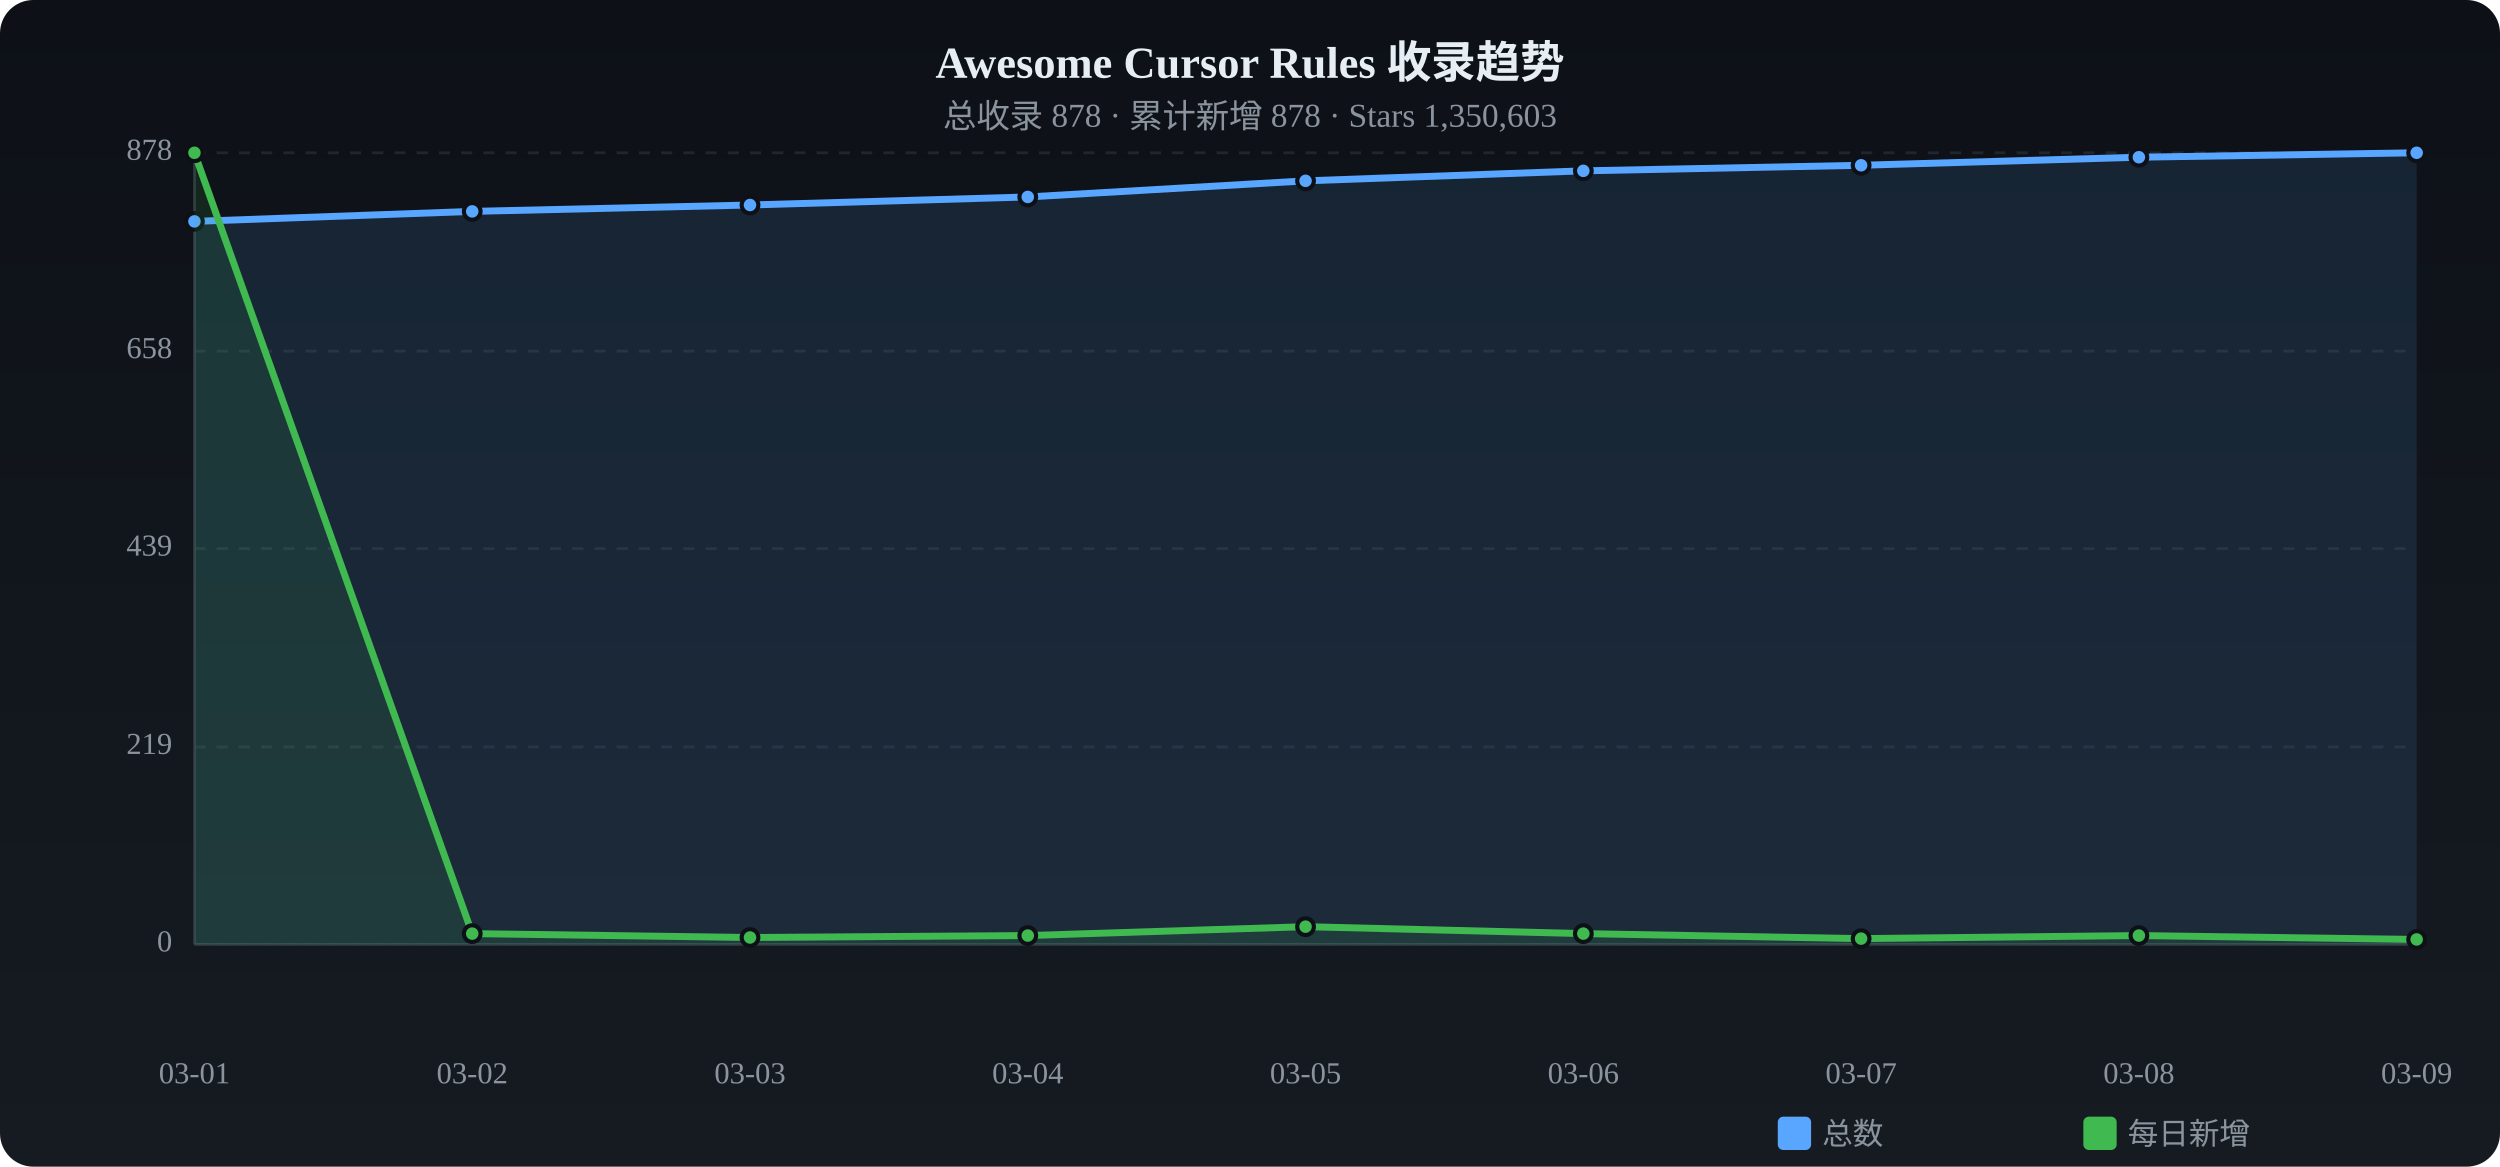
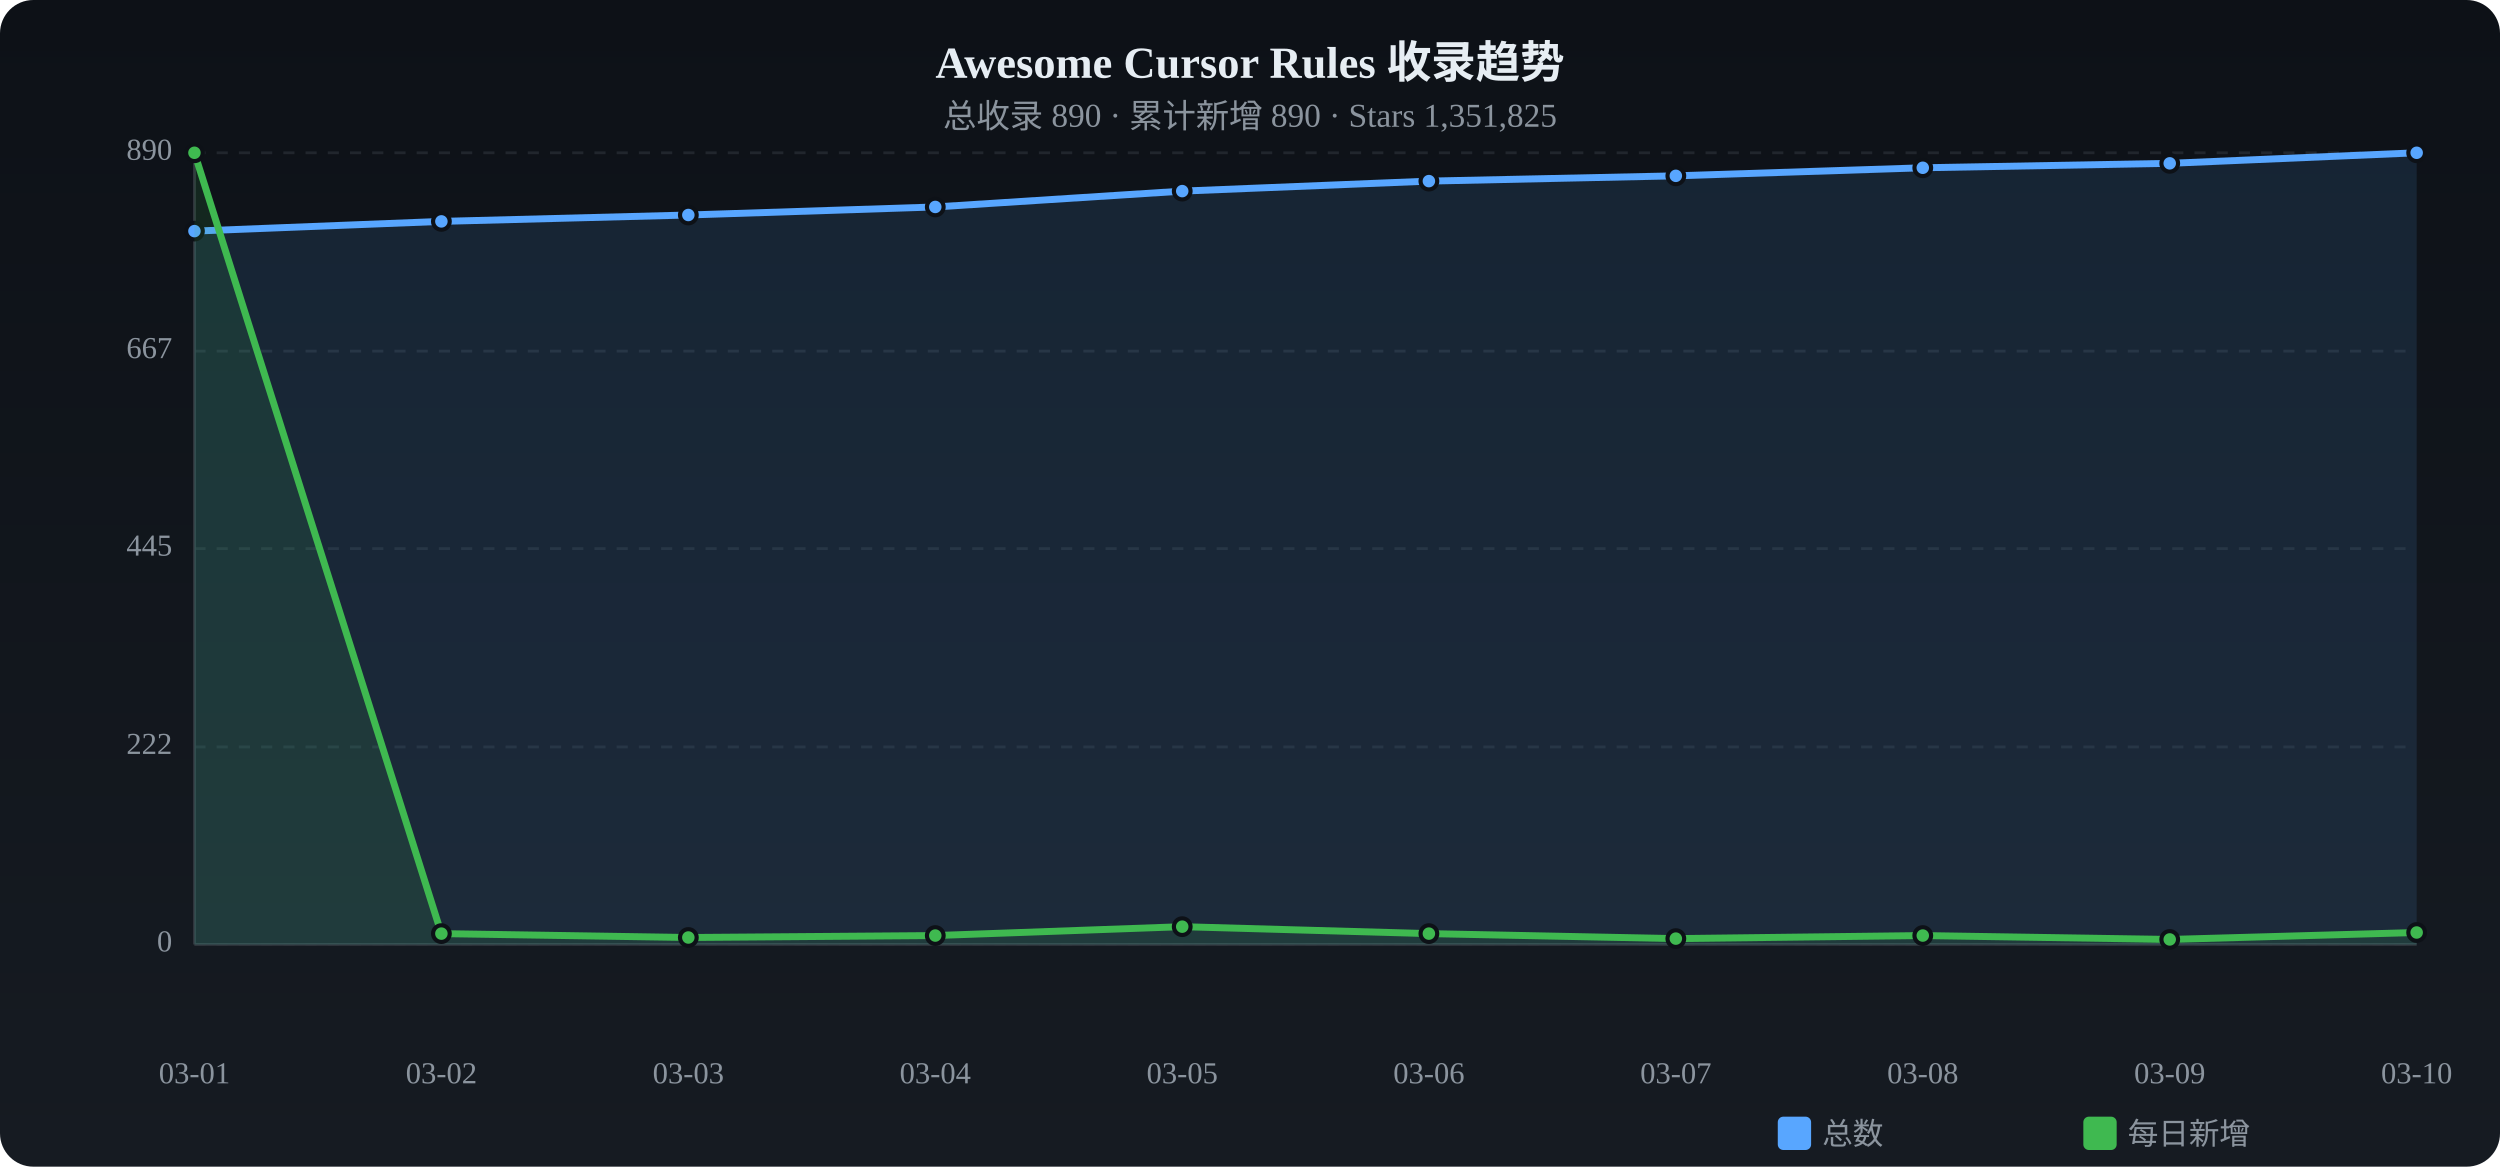
<svg xmlns="http://www.w3.org/2000/svg" viewBox="0 0 900 420" width="900" height="420">
  <defs>
    <linearGradient id="tbg" x1="0%" y1="0%" x2="0%" y2="100%">
      <stop offset="0%" stop-color="#0d1117" />
      <stop offset="100%" stop-color="#161b22" />
    </linearGradient>
  </defs>
  <rect width="900" height="420" rx="12" fill="url(#tbg)" />
  <text x="450.0" y="28" text-anchor="middle" fill="#e6edf3" font-size="16" font-weight="bold">Awesome Cursor Rules 收录趋势</text>
-   <text x="450.0" y="46" text-anchor="middle" fill="#8b949e" font-size="12">总收录 878 · 累计新增 878 · Stars 1,350,603</text>
+   <text x="450.0" y="46" text-anchor="middle" fill="#8b949e" font-size="12">总收录 890 · 累计新增 890 · Stars 1,351,825</text>
  <text x="62" y="340.0" text-anchor="end" fill="#8b949e" font-size="11" dominant-baseline="middle">0</text>
  <line x1="70" y1="340.0" x2="870" y2="340.0" stroke="#21262d" stroke-dasharray="4 4" />
-   <text x="62" y="268.9" text-anchor="end" fill="#8b949e" font-size="11" dominant-baseline="middle">219</text>
+   <text x="62" y="268.9" text-anchor="end" fill="#8b949e" font-size="11" dominant-baseline="middle">222</text>
  <line x1="70" y1="268.9" x2="870" y2="268.9" stroke="#21262d" stroke-dasharray="4 4" />
-   <text x="62" y="197.5" text-anchor="end" fill="#8b949e" font-size="11" dominant-baseline="middle">439</text>
+   <text x="62" y="197.5" text-anchor="end" fill="#8b949e" font-size="11" dominant-baseline="middle">445</text>
  <line x1="70" y1="197.5" x2="870" y2="197.5" stroke="#21262d" stroke-dasharray="4 4" />
-   <text x="62" y="126.4" text-anchor="end" fill="#8b949e" font-size="11" dominant-baseline="middle">658</text>
+   <text x="62" y="126.4" text-anchor="end" fill="#8b949e" font-size="11" dominant-baseline="middle">667</text>
  <line x1="70" y1="126.4" x2="870" y2="126.4" stroke="#21262d" stroke-dasharray="4 4" />
-   <text x="62" y="55.0" text-anchor="end" fill="#8b949e" font-size="11" dominant-baseline="middle">878</text>
+   <text x="62" y="55.0" text-anchor="end" fill="#8b949e" font-size="11" dominant-baseline="middle">890</text>
  <line x1="70" y1="55.0" x2="870" y2="55.0" stroke="#21262d" stroke-dasharray="4 4" />
  <line x1="70" y1="55" x2="70" y2="340" stroke="#30363d" />
  <line x1="70" y1="340" x2="870" y2="340" stroke="#30363d" />
-   <path d="M70.0,79.7 L170.0,76.1 L270.0,73.8 L370.0,70.9 L470.0,65.1 L570.0,61.5 L670.0,59.5 L770.0,56.6 L870.0,55.0 L870.0,340 L70.0,340 Z" fill="#58a6ff" opacity="0.12" />
-   <polyline points="70.0,79.7 170.0,76.1 270.0,73.8 370.0,70.9 470.0,65.1 570.0,61.5 670.0,59.5 770.0,56.6 870.0,55.0" fill="none" stroke="#58a6ff" stroke-width="2.5" stroke-linecap="round" stroke-linejoin="round" />
-   <circle cx="70.0" cy="79.7" r="3" fill="#58a6ff" stroke="#0d1117" stroke-width="1.5" />
-   <circle cx="170.0" cy="76.1" r="3" fill="#58a6ff" stroke="#0d1117" stroke-width="1.5" />
-   <circle cx="270.0" cy="73.8" r="3" fill="#58a6ff" stroke="#0d1117" stroke-width="1.5" />
-   <circle cx="370.0" cy="70.9" r="3" fill="#58a6ff" stroke="#0d1117" stroke-width="1.5" />
-   <circle cx="470.0" cy="65.1" r="3" fill="#58a6ff" stroke="#0d1117" stroke-width="1.5" />
-   <circle cx="570.0" cy="61.5" r="3" fill="#58a6ff" stroke="#0d1117" stroke-width="1.5" />
-   <circle cx="670.0" cy="59.5" r="3" fill="#58a6ff" stroke="#0d1117" stroke-width="1.5" />
-   <circle cx="770.0" cy="56.6" r="3" fill="#58a6ff" stroke="#0d1117" stroke-width="1.5" />
+   <path d="M70.0,83.2 L158.9,79.7 L247.8,77.4 L336.7,74.5 L425.6,68.8 L514.4,65.2 L603.3,63.3 L692.2,60.4 L781.1,58.8 L870.0,55.0 L870.0,340 L70.0,340 Z" fill="#58a6ff" opacity="0.12" />
+   <polyline points="70.0,83.2 158.9,79.7 247.8,77.4 336.7,74.5 425.6,68.8 514.4,65.2 603.3,63.3 692.2,60.4 781.1,58.8 870.0,55.0" fill="none" stroke="#58a6ff" stroke-width="2.5" stroke-linecap="round" stroke-linejoin="round" />
+   <circle cx="70.0" cy="83.2" r="3" fill="#58a6ff" stroke="#0d1117" stroke-width="1.5" />
+   <circle cx="158.9" cy="79.7" r="3" fill="#58a6ff" stroke="#0d1117" stroke-width="1.5" />
+   <circle cx="247.8" cy="77.4" r="3" fill="#58a6ff" stroke="#0d1117" stroke-width="1.5" />
+   <circle cx="336.7" cy="74.5" r="3" fill="#58a6ff" stroke="#0d1117" stroke-width="1.5" />
+   <circle cx="425.6" cy="68.8" r="3" fill="#58a6ff" stroke="#0d1117" stroke-width="1.5" />
+   <circle cx="514.4" cy="65.2" r="3" fill="#58a6ff" stroke="#0d1117" stroke-width="1.5" />
+   <circle cx="603.3" cy="63.3" r="3" fill="#58a6ff" stroke="#0d1117" stroke-width="1.5" />
+   <circle cx="692.2" cy="60.4" r="3" fill="#58a6ff" stroke="#0d1117" stroke-width="1.5" />
+   <circle cx="781.1" cy="58.8" r="3" fill="#58a6ff" stroke="#0d1117" stroke-width="1.5" />
  <circle cx="870.0" cy="55.0" r="3" fill="#58a6ff" stroke="#0d1117" stroke-width="1.5" />
-   <path d="M70.0,55.0 L170.0,336.1 L270.0,337.5 L370.0,336.8 L470.0,333.6 L570.0,336.1 L670.0,337.9 L770.0,336.8 L870.0,338.2 L870.0,340 L70.0,340 Z" fill="#3fb950" opacity="0.12" />
-   <polyline points="70.0,55.0 170.0,336.1 270.0,337.5 370.0,336.8 470.0,333.6 570.0,336.1 670.0,337.9 770.0,336.8 870.0,338.2" fill="none" stroke="#3fb950" stroke-width="2.5" stroke-linecap="round" stroke-linejoin="round" />
+   <path d="M70.0,55.0 L158.9,336.1 L247.8,337.5 L336.7,336.8 L425.6,333.6 L514.4,336.1 L603.3,337.9 L692.2,336.8 L781.1,338.2 L870.0,335.7 L870.0,340 L70.0,340 Z" fill="#3fb950" opacity="0.12" />
+   <polyline points="70.0,55.0 158.9,336.1 247.8,337.5 336.7,336.8 425.6,333.6 514.4,336.1 603.3,337.9 692.2,336.8 781.1,338.2 870.0,335.7" fill="none" stroke="#3fb950" stroke-width="2.5" stroke-linecap="round" stroke-linejoin="round" />
  <circle cx="70.0" cy="55.0" r="3" fill="#3fb950" stroke="#0d1117" stroke-width="1.5" />
-   <circle cx="170.0" cy="336.1" r="3" fill="#3fb950" stroke="#0d1117" stroke-width="1.5" />
-   <circle cx="270.0" cy="337.5" r="3" fill="#3fb950" stroke="#0d1117" stroke-width="1.5" />
-   <circle cx="370.0" cy="336.8" r="3" fill="#3fb950" stroke="#0d1117" stroke-width="1.5" />
-   <circle cx="470.0" cy="333.6" r="3" fill="#3fb950" stroke="#0d1117" stroke-width="1.5" />
-   <circle cx="570.0" cy="336.1" r="3" fill="#3fb950" stroke="#0d1117" stroke-width="1.5" />
-   <circle cx="670.0" cy="337.9" r="3" fill="#3fb950" stroke="#0d1117" stroke-width="1.5" />
-   <circle cx="770.0" cy="336.8" r="3" fill="#3fb950" stroke="#0d1117" stroke-width="1.5" />
-   <circle cx="870.0" cy="338.2" r="3" fill="#3fb950" stroke="#0d1117" stroke-width="1.5" />
+   <circle cx="158.9" cy="336.1" r="3" fill="#3fb950" stroke="#0d1117" stroke-width="1.5" />
+   <circle cx="247.8" cy="337.5" r="3" fill="#3fb950" stroke="#0d1117" stroke-width="1.5" />
+   <circle cx="336.7" cy="336.8" r="3" fill="#3fb950" stroke="#0d1117" stroke-width="1.5" />
+   <circle cx="425.6" cy="333.6" r="3" fill="#3fb950" stroke="#0d1117" stroke-width="1.5" />
+   <circle cx="514.4" cy="336.1" r="3" fill="#3fb950" stroke="#0d1117" stroke-width="1.5" />
+   <circle cx="603.3" cy="337.9" r="3" fill="#3fb950" stroke="#0d1117" stroke-width="1.5" />
+   <circle cx="692.2" cy="336.8" r="3" fill="#3fb950" stroke="#0d1117" stroke-width="1.5" />
+   <circle cx="781.1" cy="338.2" r="3" fill="#3fb950" stroke="#0d1117" stroke-width="1.5" />
+   <circle cx="870.0" cy="335.7" r="3" fill="#3fb950" stroke="#0d1117" stroke-width="1.5" />
  <text x="70.0" y="390" text-anchor="middle" fill="#8b949e" font-size="11">03-01</text>
-   <text x="170.0" y="390" text-anchor="middle" fill="#8b949e" font-size="11">03-02</text>
-   <text x="270.0" y="390" text-anchor="middle" fill="#8b949e" font-size="11">03-03</text>
-   <text x="370.0" y="390" text-anchor="middle" fill="#8b949e" font-size="11">03-04</text>
-   <text x="470.0" y="390" text-anchor="middle" fill="#8b949e" font-size="11">03-05</text>
-   <text x="570.0" y="390" text-anchor="middle" fill="#8b949e" font-size="11">03-06</text>
-   <text x="670.0" y="390" text-anchor="middle" fill="#8b949e" font-size="11">03-07</text>
-   <text x="770.0" y="390" text-anchor="middle" fill="#8b949e" font-size="11">03-08</text>
-   <text x="870.0" y="390" text-anchor="middle" fill="#8b949e" font-size="11">03-09</text>
+   <text x="158.9" y="390" text-anchor="middle" fill="#8b949e" font-size="11">03-02</text>
+   <text x="247.8" y="390" text-anchor="middle" fill="#8b949e" font-size="11">03-03</text>
+   <text x="336.7" y="390" text-anchor="middle" fill="#8b949e" font-size="11">03-04</text>
+   <text x="425.6" y="390" text-anchor="middle" fill="#8b949e" font-size="11">03-05</text>
+   <text x="514.4" y="390" text-anchor="middle" fill="#8b949e" font-size="11">03-06</text>
+   <text x="603.3" y="390" text-anchor="middle" fill="#8b949e" font-size="11">03-07</text>
+   <text x="692.2" y="390" text-anchor="middle" fill="#8b949e" font-size="11">03-08</text>
+   <text x="781.1" y="390" text-anchor="middle" fill="#8b949e" font-size="11">03-09</text>
+   <text x="870.0" y="390" text-anchor="middle" fill="#8b949e" font-size="11">03-10</text>
  <rect x="640" y="402" width="12" height="12" rx="2" fill="#58a6ff" />
  <text x="656" y="412" fill="#8b949e" font-size="11">总数</text>
  <rect x="750" y="402" width="12" height="12" rx="2" fill="#3fb950" />
  <text x="766" y="412" fill="#8b949e" font-size="11">每日新增</text>
</svg>
